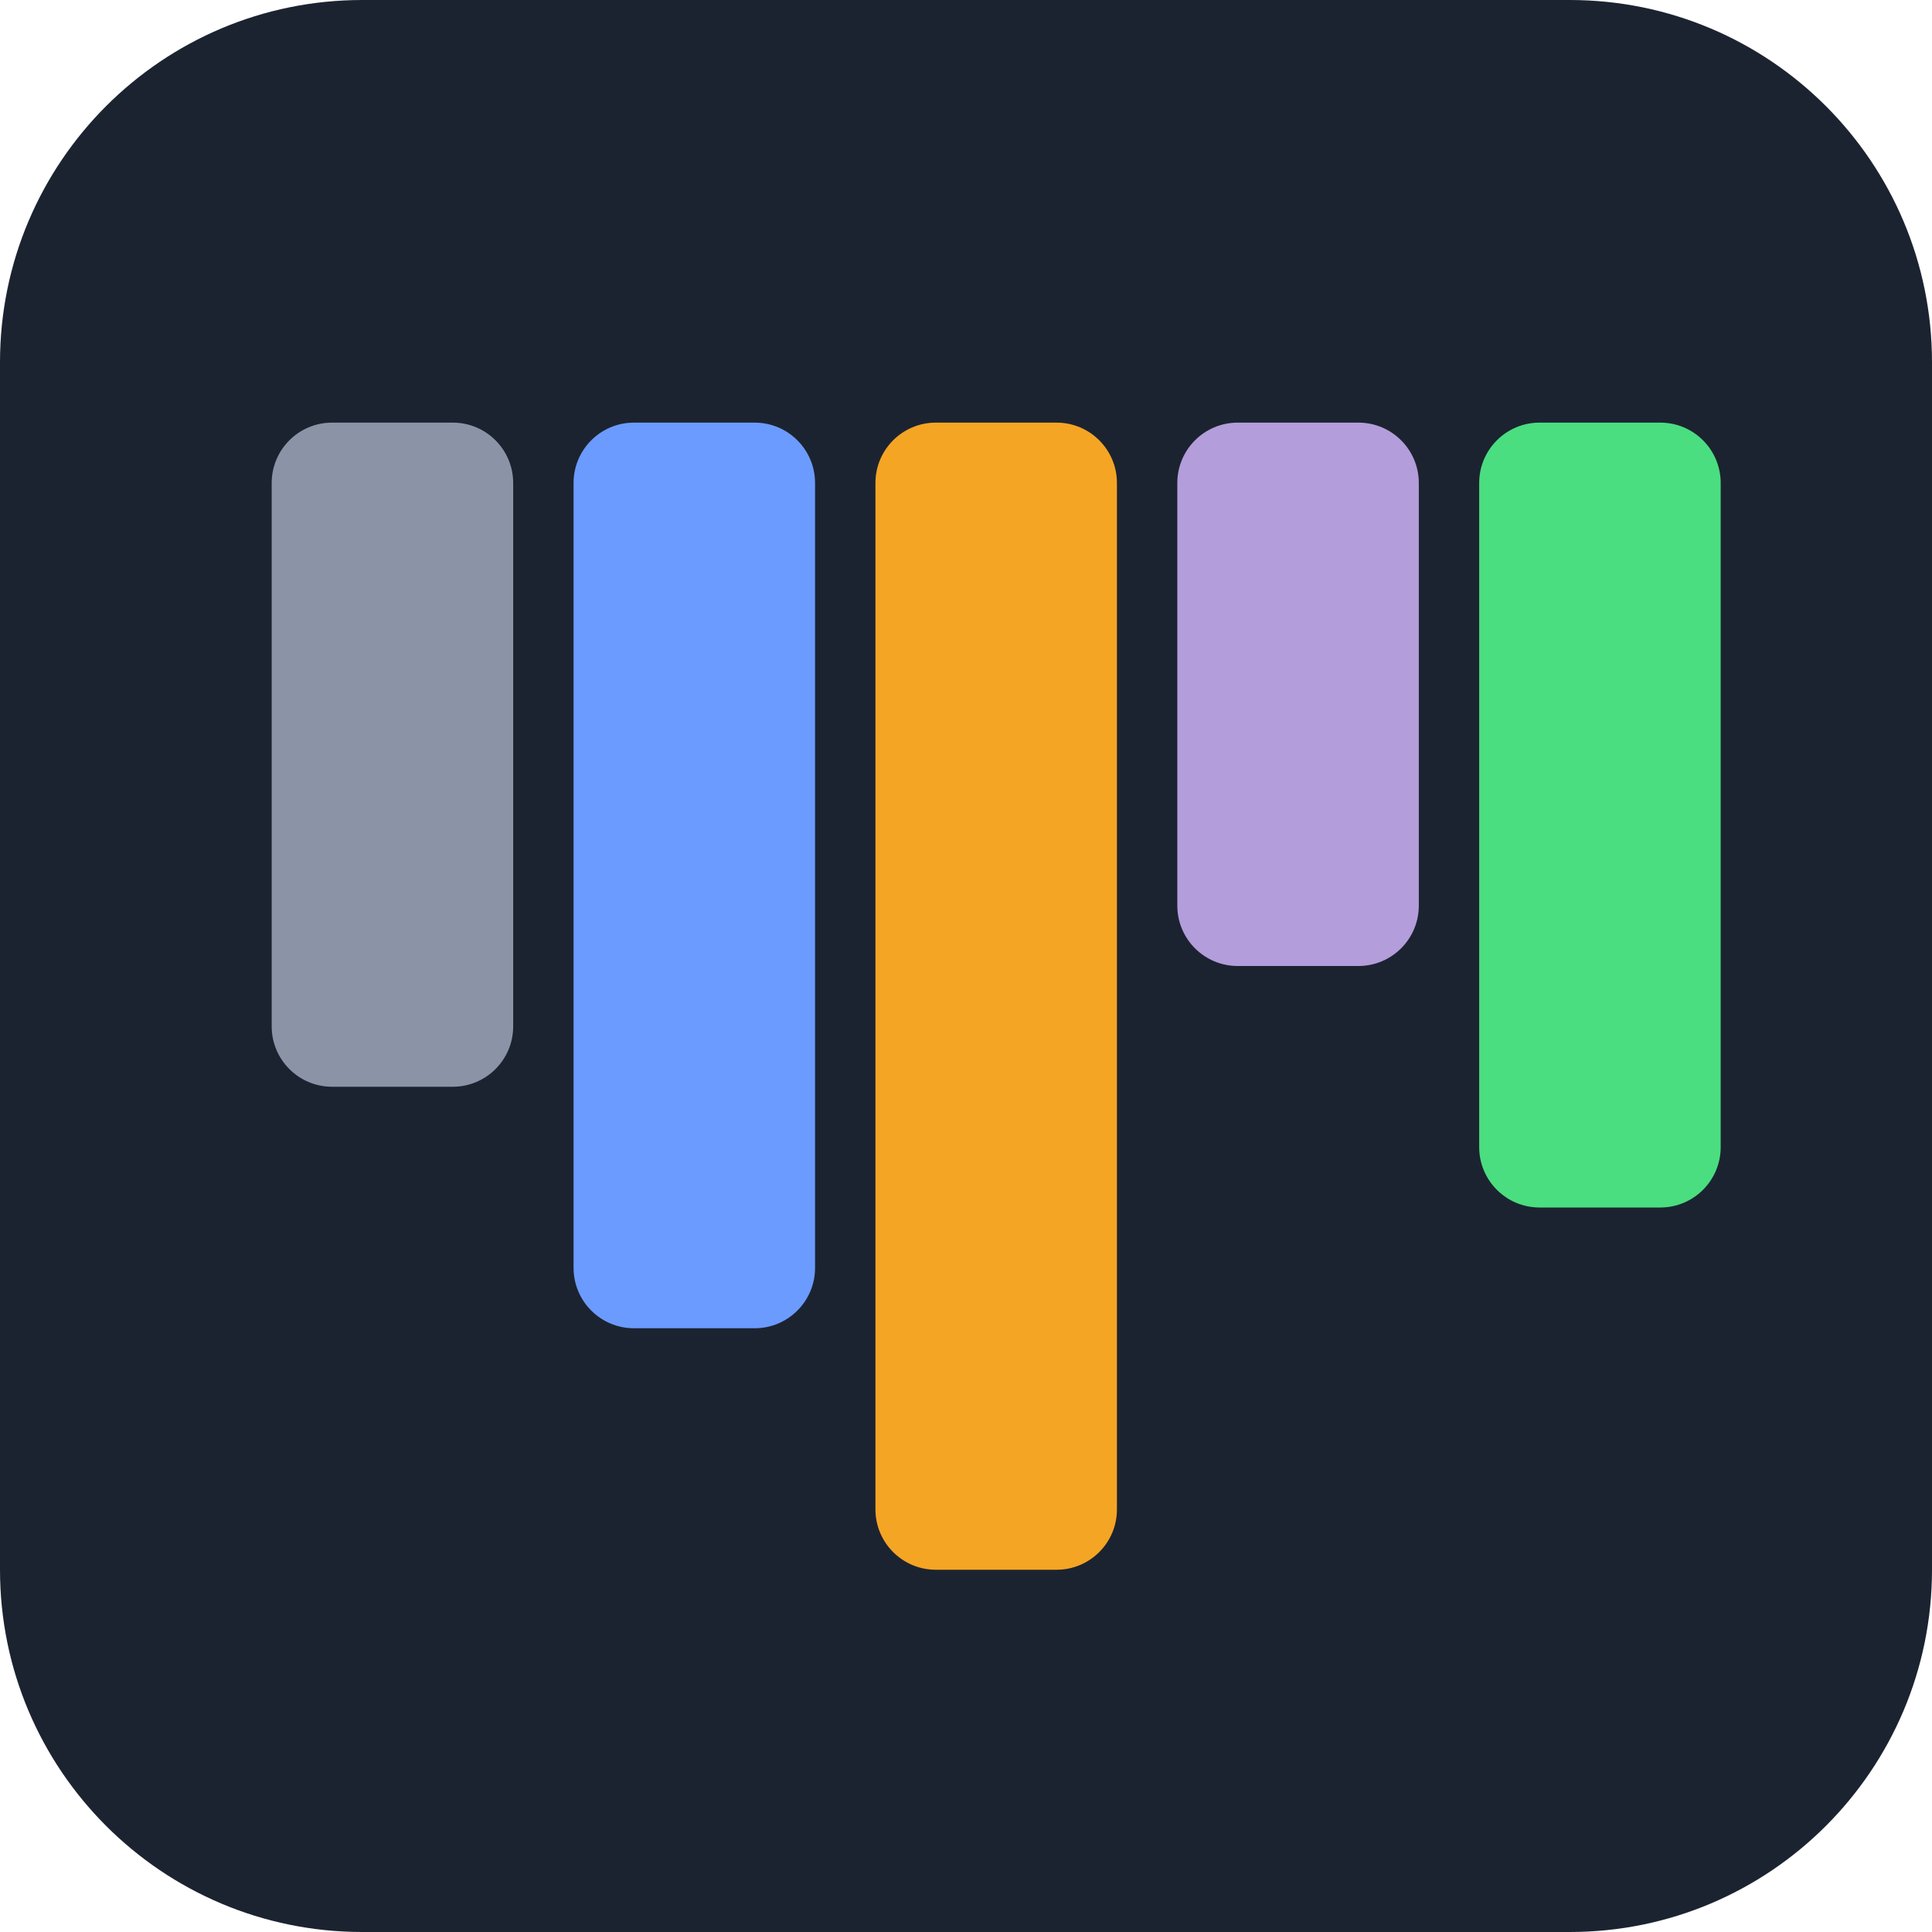
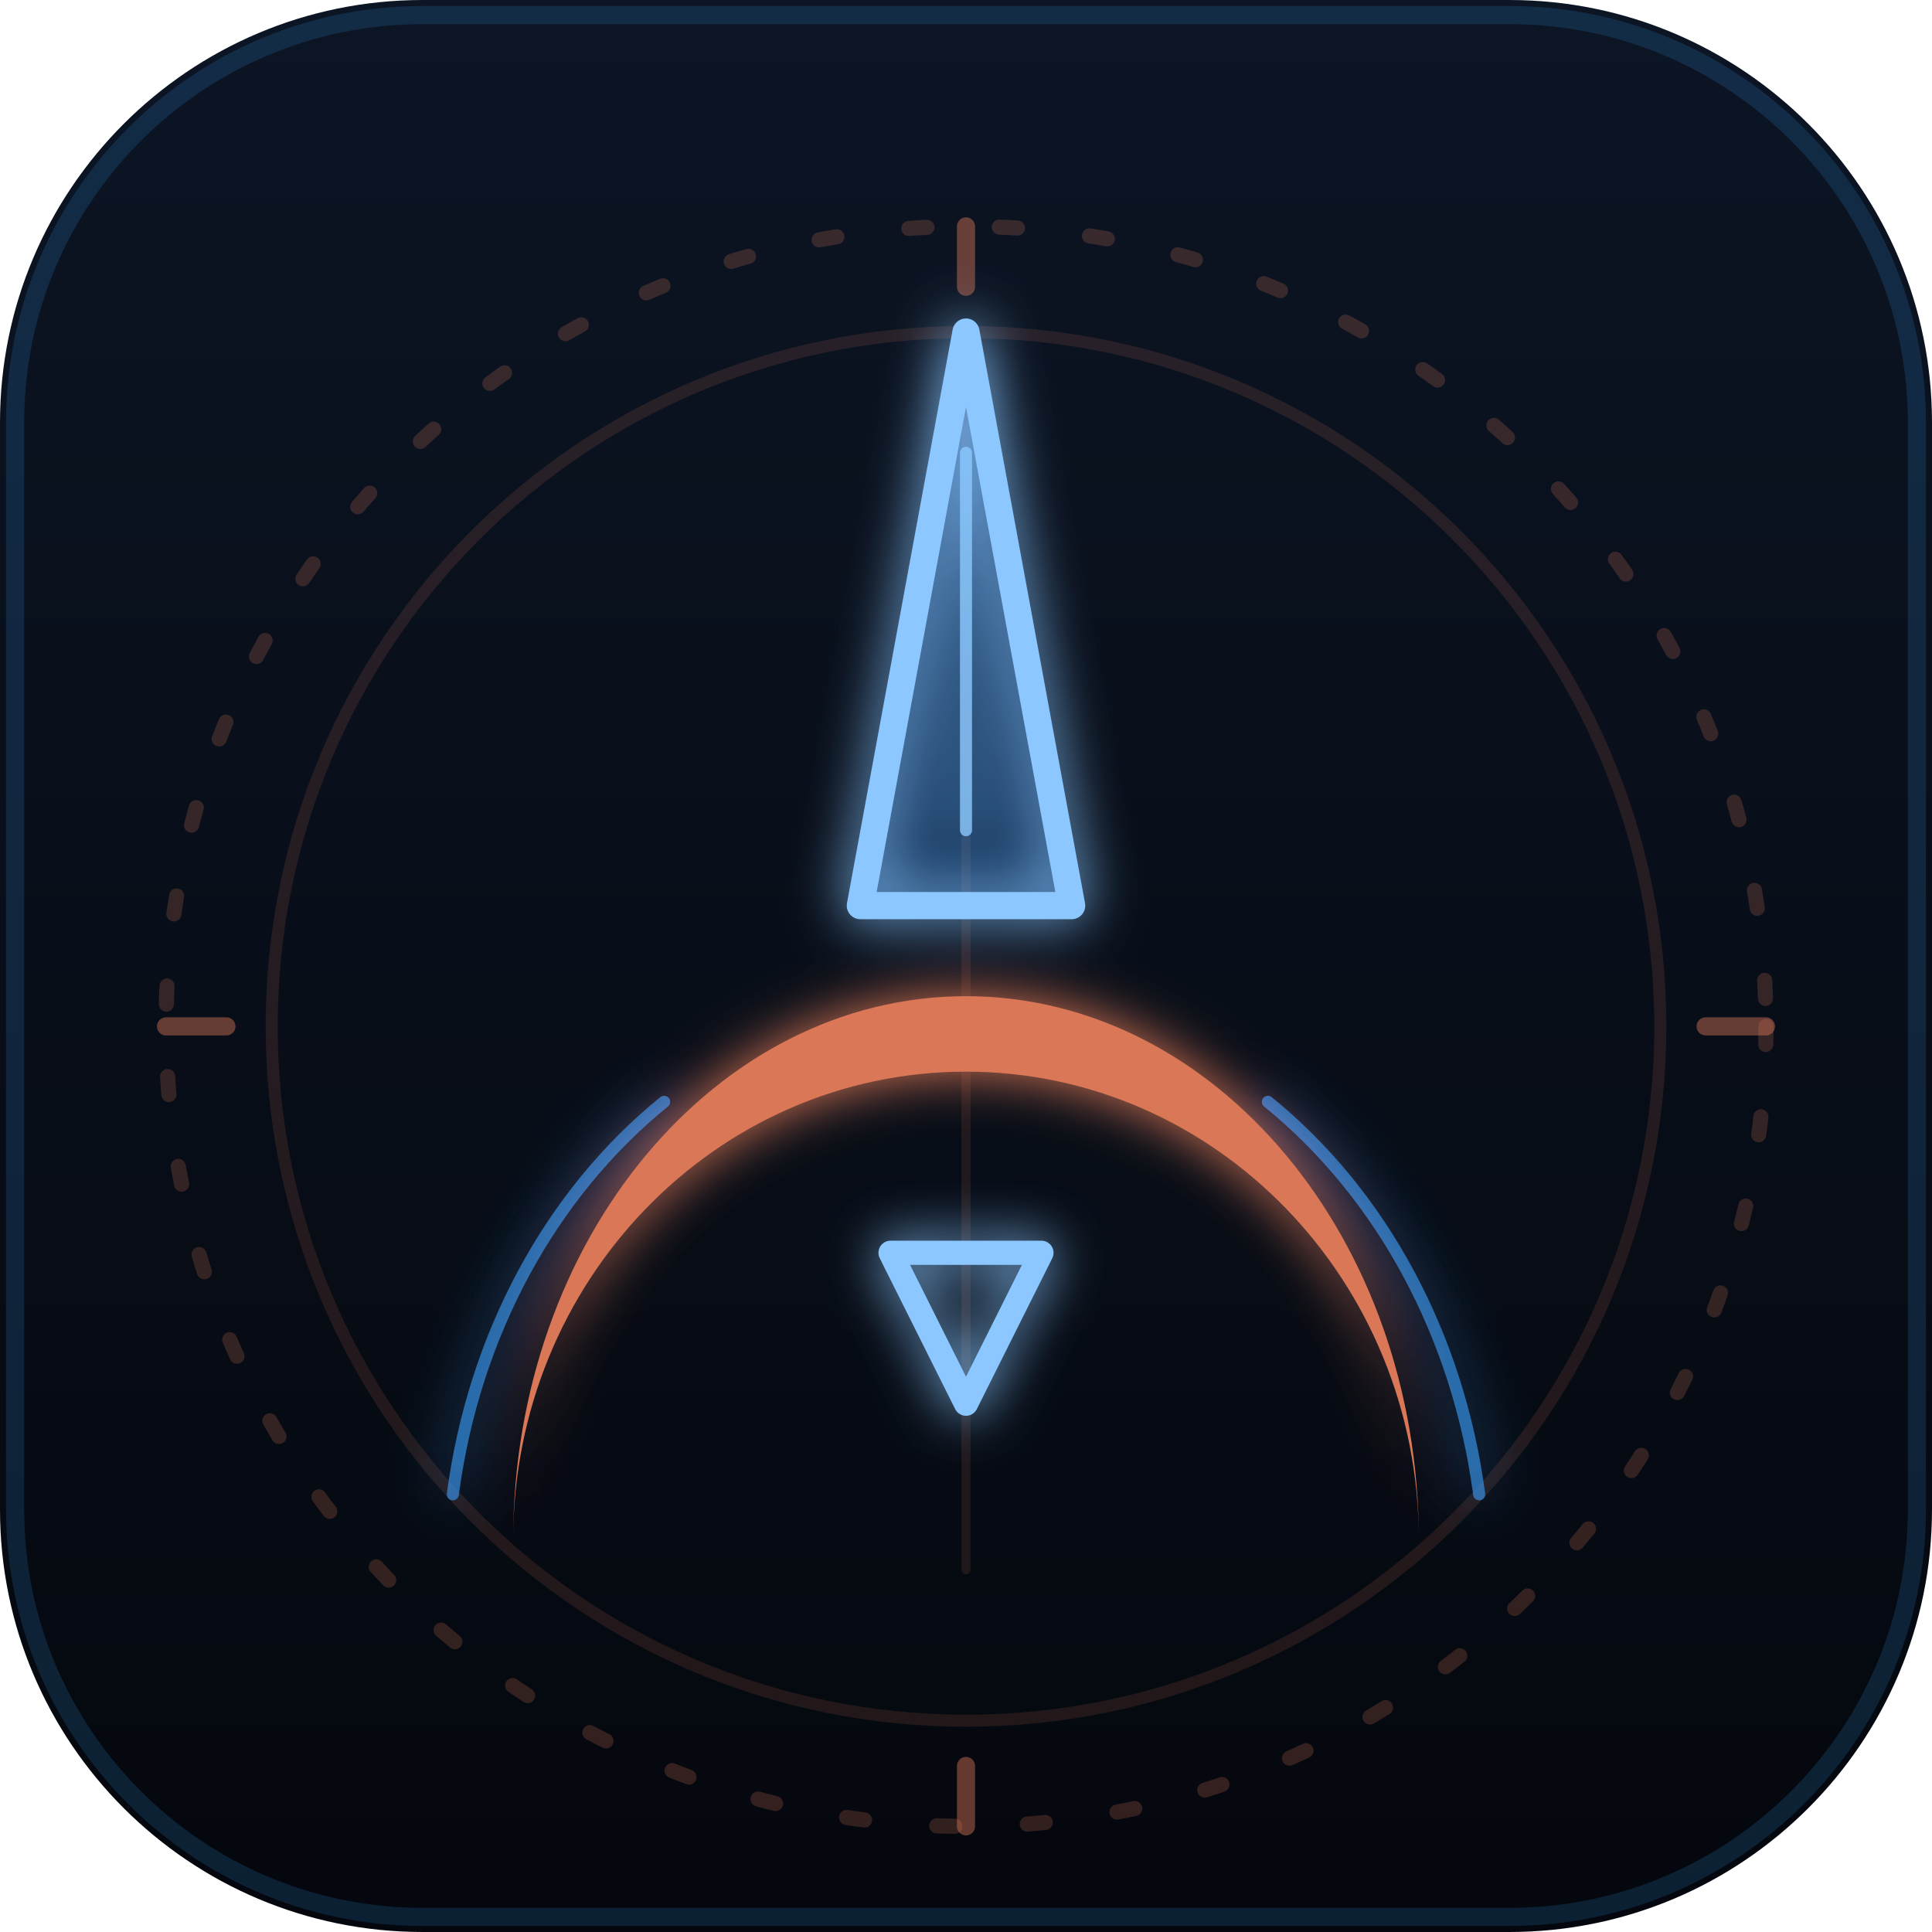
- <svg xmlns="http://www.w3.org/2000/svg" viewBox="0 0 64 64" width="64" height="64">
-   <rect width="64" height="64" rx="12" fill="#1c2330" />
-   <rect x="9" y="14" width="8" height="22" rx="2" fill="#8a94a6" />
-   <rect x="19" y="14" width="8" height="30" rx="2" fill="#6b9bff" />
-   <rect x="29" y="14" width="8" height="38" rx="2" fill="#f5a524" />
-   <rect x="39" y="14" width="8" height="18" rx="2" fill="#b39ddb" />
-   <rect x="49" y="14" width="8" height="26" rx="2" fill="#4ade80" />
+ <svg xmlns="http://www.w3.org/2000/svg" viewBox="0 0 64 64" width="256" height="256">
+   <defs>
+     <linearGradient id="bg" x1="0" y1="0" x2="0" y2="1">
+       <stop offset="0" stop-color="#0c1524" />
+       <stop offset="1" stop-color="#04070d" />
+     </linearGradient>
+     <filter id="glow" x="-40%" y="-40%" width="180%" height="180%">
+       <feGaussianBlur in="SourceGraphic" stdDeviation="0.9" result="b" />
+       <feMerge>
+         <feMergeNode in="b" />
+         <feMergeNode in="SourceGraphic" />
+       </feMerge>
+     </filter>
+   </defs>
+   <rect width="64" height="64" rx="14" fill="url(#bg)" />
+   <rect x="0.5" y="0.5" width="63" height="63" rx="13.5" fill="none" stroke="#3da2ff" stroke-opacity="0.16" stroke-width="0.6" />
+   <g fill="none" stroke="#d97757" stroke-linecap="round">
+     <circle cx="32" cy="34" r="23" stroke-opacity="0.14" stroke-width="0.4" />
+     <circle cx="32" cy="34" r="26.5" stroke-opacity="0.22" stroke-width="0.5" stroke-dasharray="0.6 2.4" />
+     <path d="M32 7.5 V9.5 M32 58.5 V60.5 M5.5 34 H7.5 M56.5 34 H58.5" stroke-opacity="0.45" stroke-width="0.6" />
+     <path d="M32 11 V52" stroke-opacity="0.12" stroke-width="0.3" />
+   </g>
+   <g filter="url(#glow)" stroke="#8cc8ff" stroke-linejoin="round" stroke-linecap="round">
+     <path d="M32 11 L35.5 30 L28.5 30 Z" fill="#3da2ff" fill-opacity="0.18" stroke-width="0.9" />
+     <path d="M32 15 V27.5" stroke="#8cc8ff" stroke-width="0.4" stroke-opacity="0.8" />
+     <path d="M17 51 A15 18 0 0 1 47 51 A15 15.5 0 0 0 17 51 Z" fill="#d97757" stroke="none" />
+     <path d="M15 49.5 A17 19.5 0 0 1 22 36.5" fill="none" stroke="#3da2ff" stroke-opacity="0.6" stroke-width="0.4" />
+     <path d="M42 36.5 A17 19.5 0 0 1 49 49.5" fill="none" stroke="#3da2ff" stroke-opacity="0.6" stroke-width="0.4" />
+     <path d="M29.5 41.5 L34.5 41.5 L32 46.5 Z" fill="none" stroke-width="0.8" />
+   </g>
</svg>
